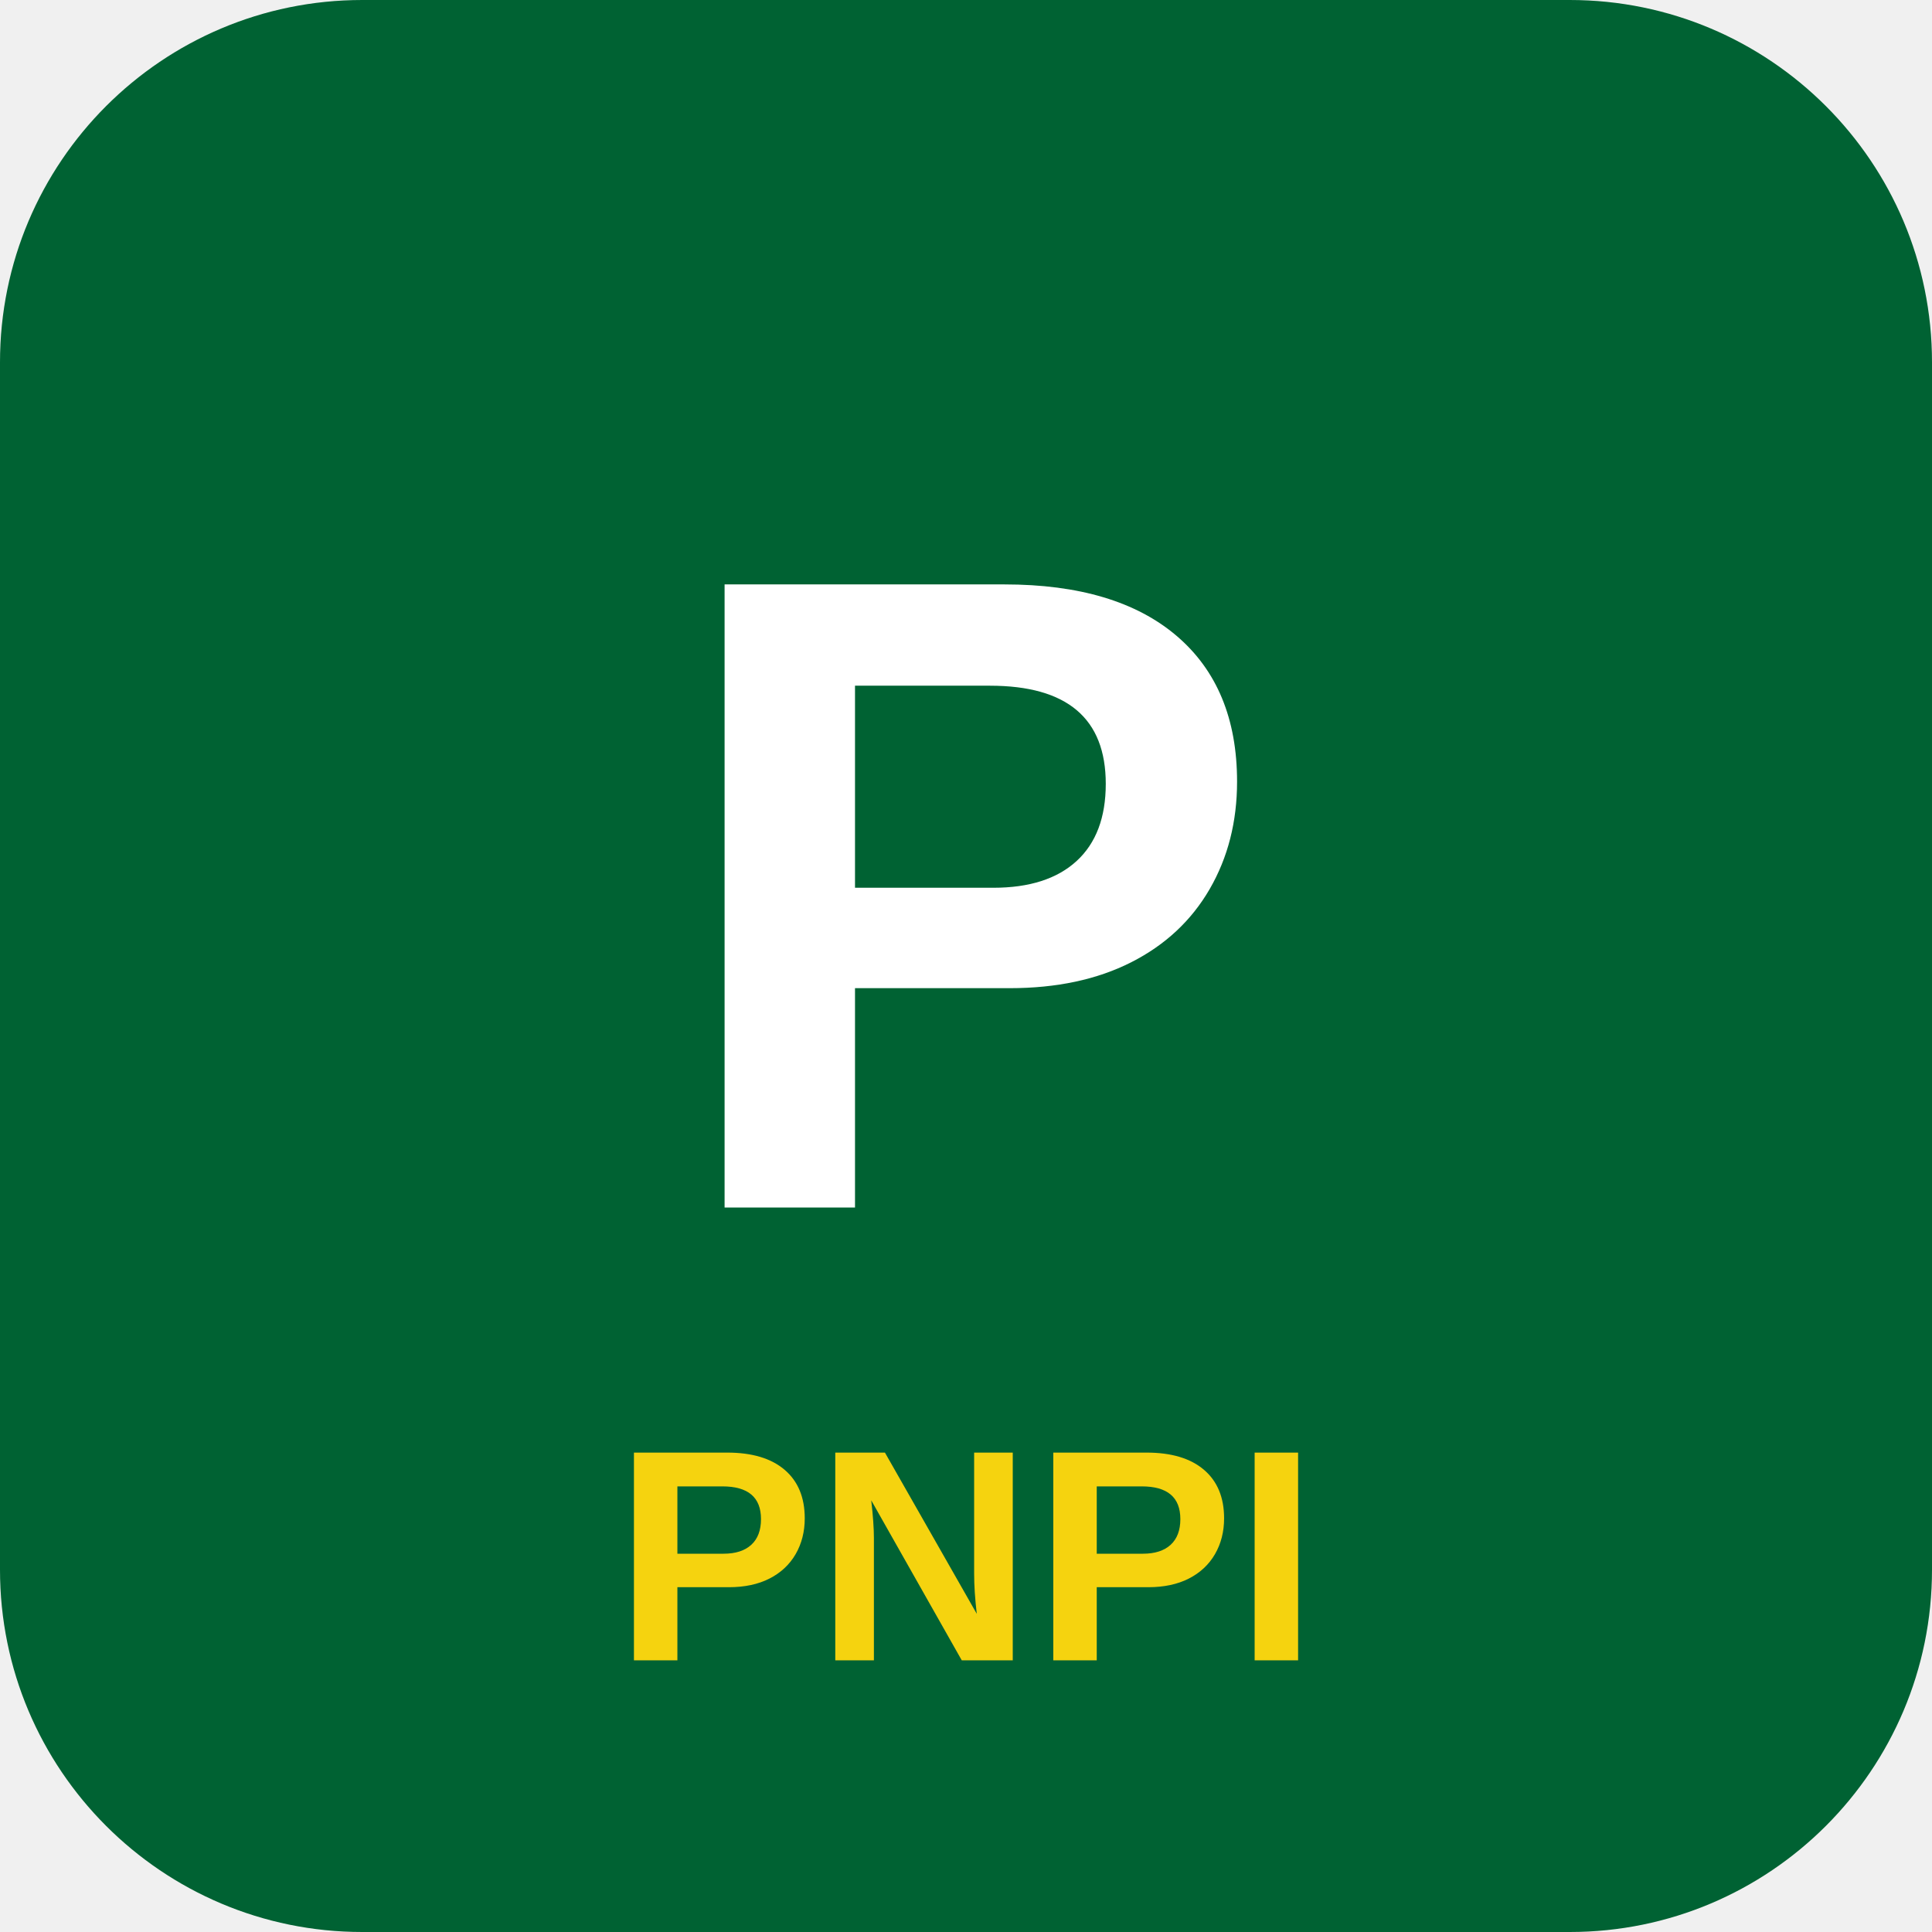
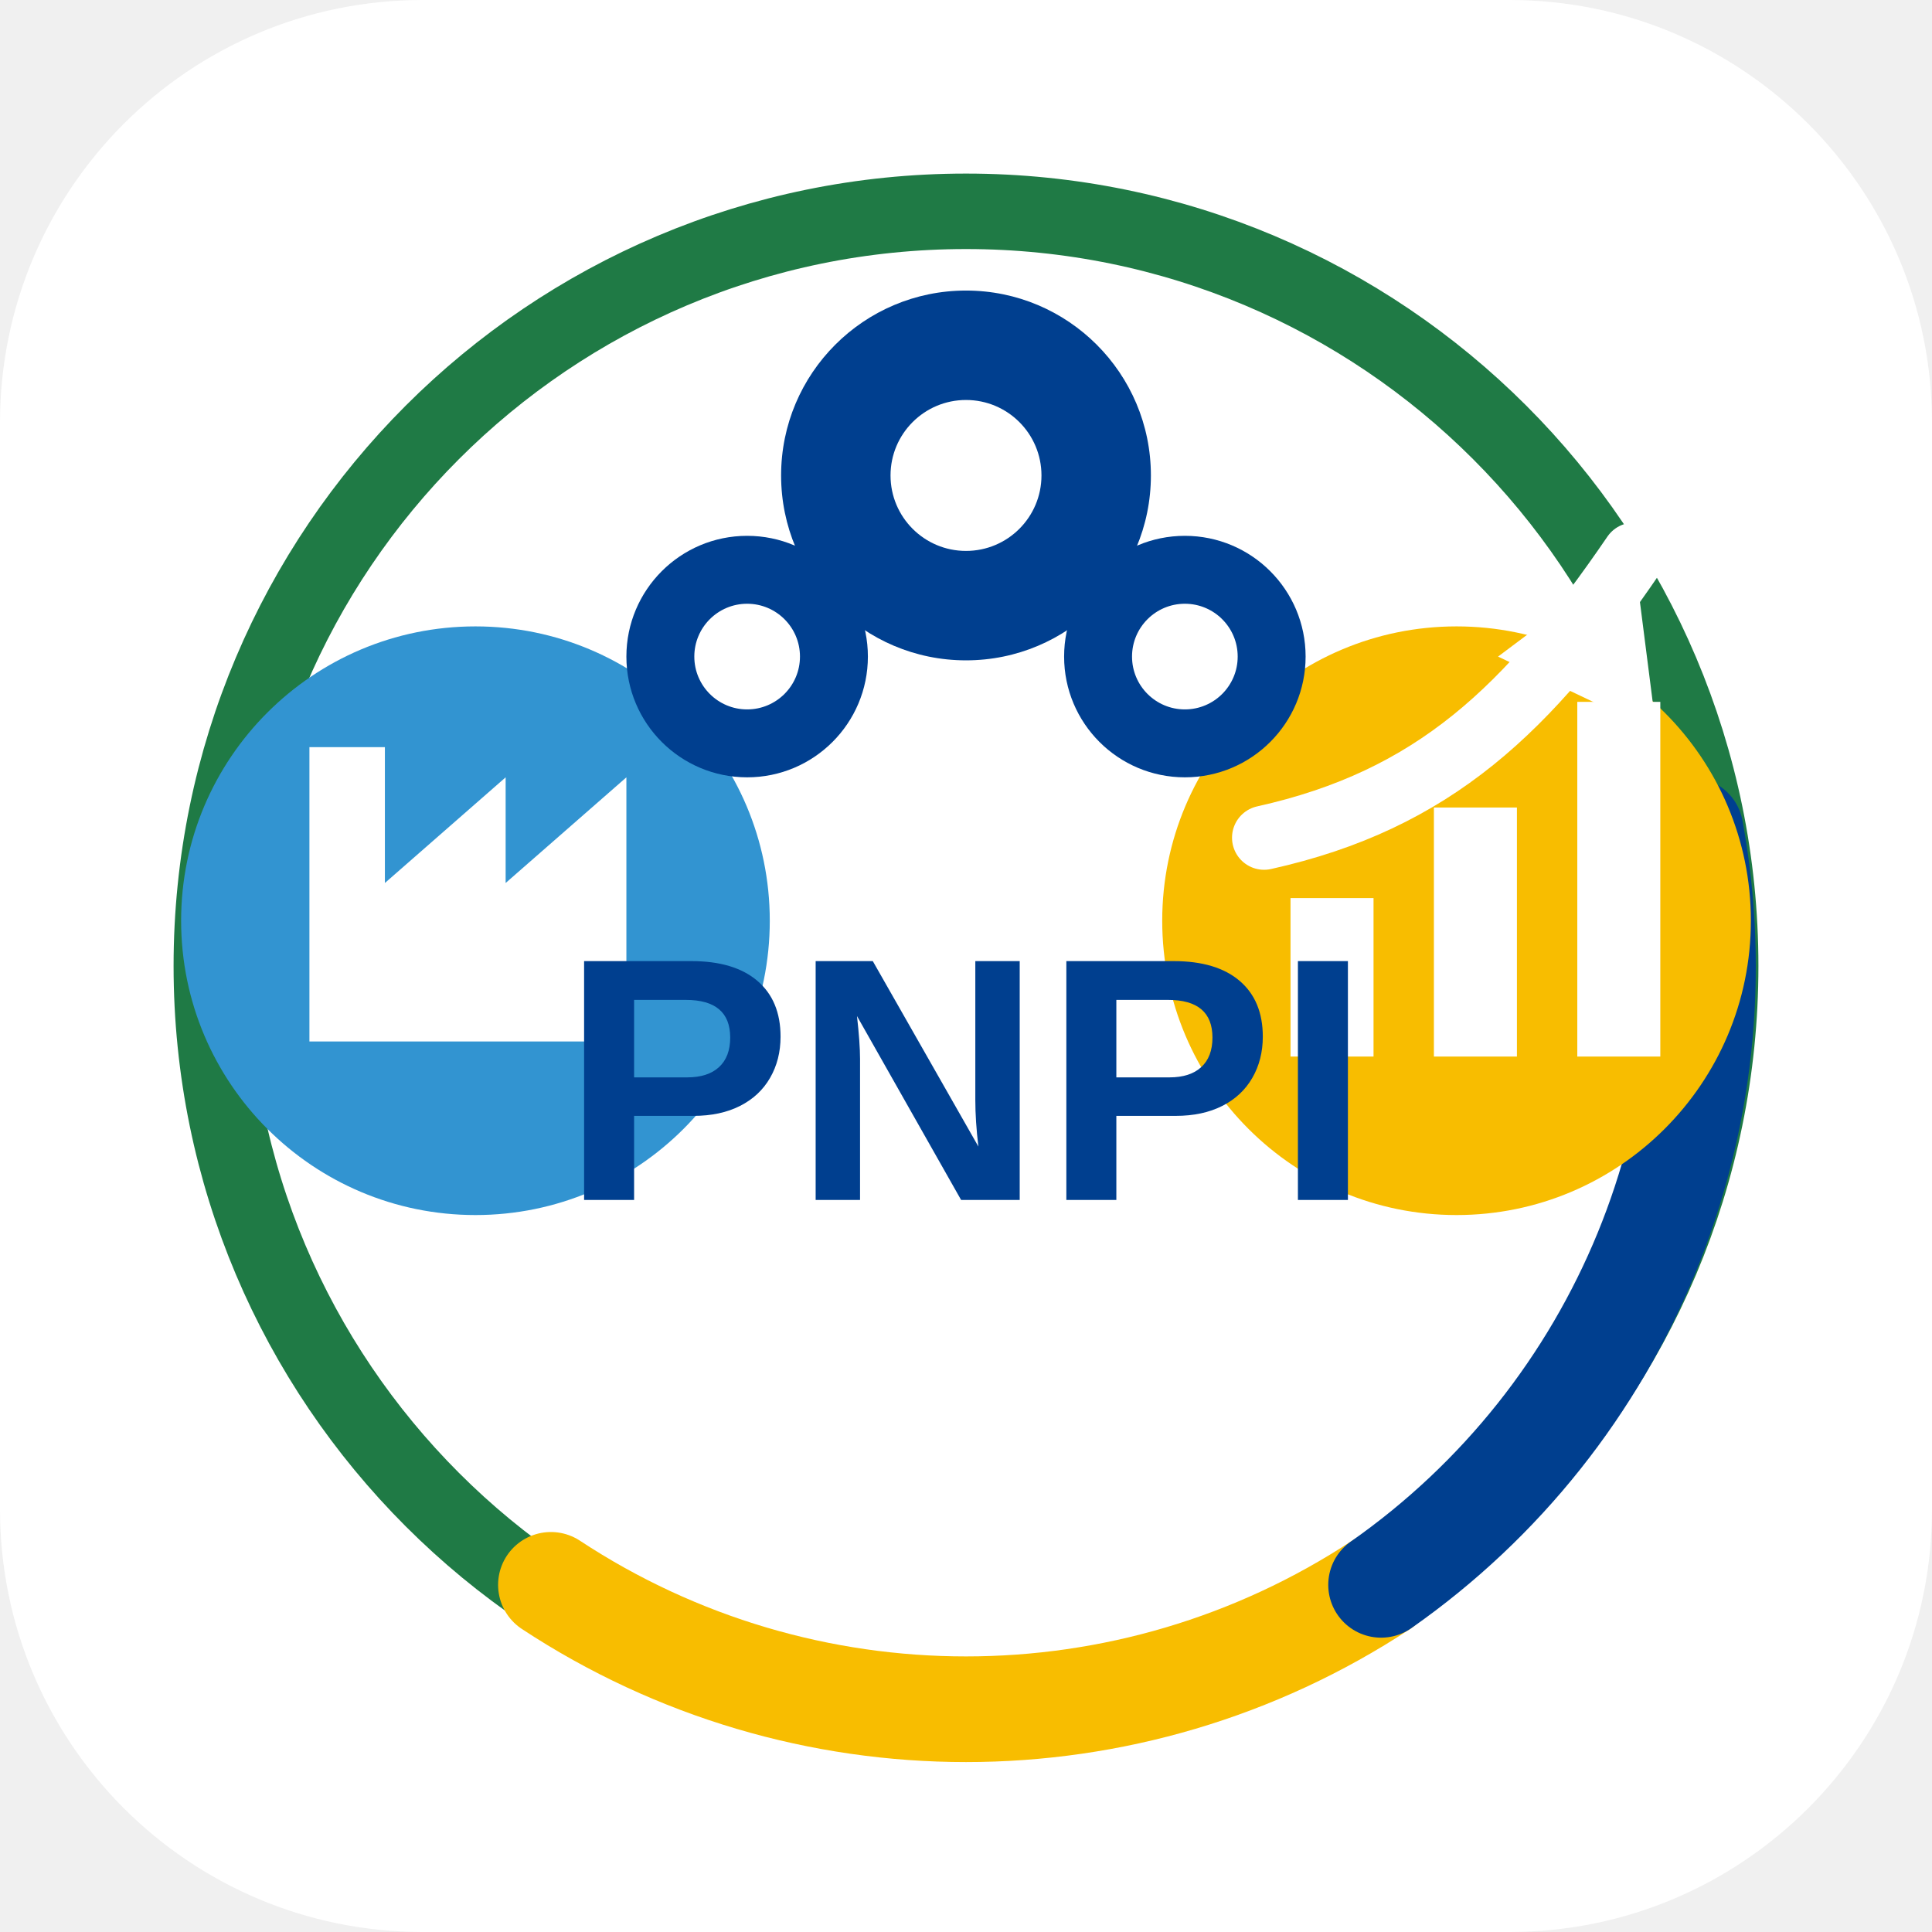
- <svg xmlns="http://www.w3.org/2000/svg" viewBox="0 0 512 512">
-   <rect width="512" height="512" rx="96" fill="#006233" />
-   <text x="256" y="320" text-anchor="middle" font-family="Arial,sans-serif" font-size="240" font-weight="800" fill="white">P</text>
-   <text x="256" y="440" text-anchor="middle" font-family="Arial,sans-serif" font-size="80" font-weight="700" fill="#F5D30F">PNPI</text>
+ <svg xmlns="http://www.w3.org/2000/svg" viewBox="0 0 512 512" role="img" aria-label="Logo PNPI">
+   <rect width="512" height="512" rx="112" fill="#FFFFFF" />
+   <circle cx="256" cy="256" r="200" fill="#FFFFFF" stroke="#1F7A45" stroke-width="20" />
+   <path d="M146 420a200 200 0 0 0 220 0" fill="none" stroke="#F8BD00" stroke-width="28" stroke-linecap="round" />
+   <path d="M366 420a200 200 0 0 0 82-200" fill="none" stroke="#003F8F" stroke-width="28" stroke-linecap="round" />
+   <circle cx="126" cy="244" r="78" fill="#3294D1" />
+   <path d="M82 276v-78h20v36l32-28v28l32-28v70z" fill="#FFFFFF" />
+   <circle cx="386" cy="244" r="78" fill="#F8BD00" />
+   <path d="M342 280h22v-42h-22zm38 0h22v-66h-22zm38 0h22v-94h-22z" fill="#FFFFFF" />
+   <path d="M335 222c45-10 70-34 98-75" fill="none" stroke="#FFFFFF" stroke-width="17" stroke-linecap="round" />
+   <path d="M433 147l6 47-42-20z" fill="#FFFFFF" />
+   <g fill="#003F8F">
+     <circle cx="256" cy="126" r="49" />
+     <circle cx="198" cy="174" r="32" />
+     <circle cx="314" cy="174" r="32" />
+     <circle cx="256" cy="126" r="20" fill="#FFFFFF" />
+     <circle cx="198" cy="174" r="14" fill="#FFFFFF" />
+     <circle cx="314" cy="174" r="14" fill="#FFFFFF" />
+   </g>
+   <text x="256" y="318" text-anchor="middle" font-family="Arial, sans-serif" font-weight="900" font-size="92" fill="#003F8F">PNPI</text>
</svg>
